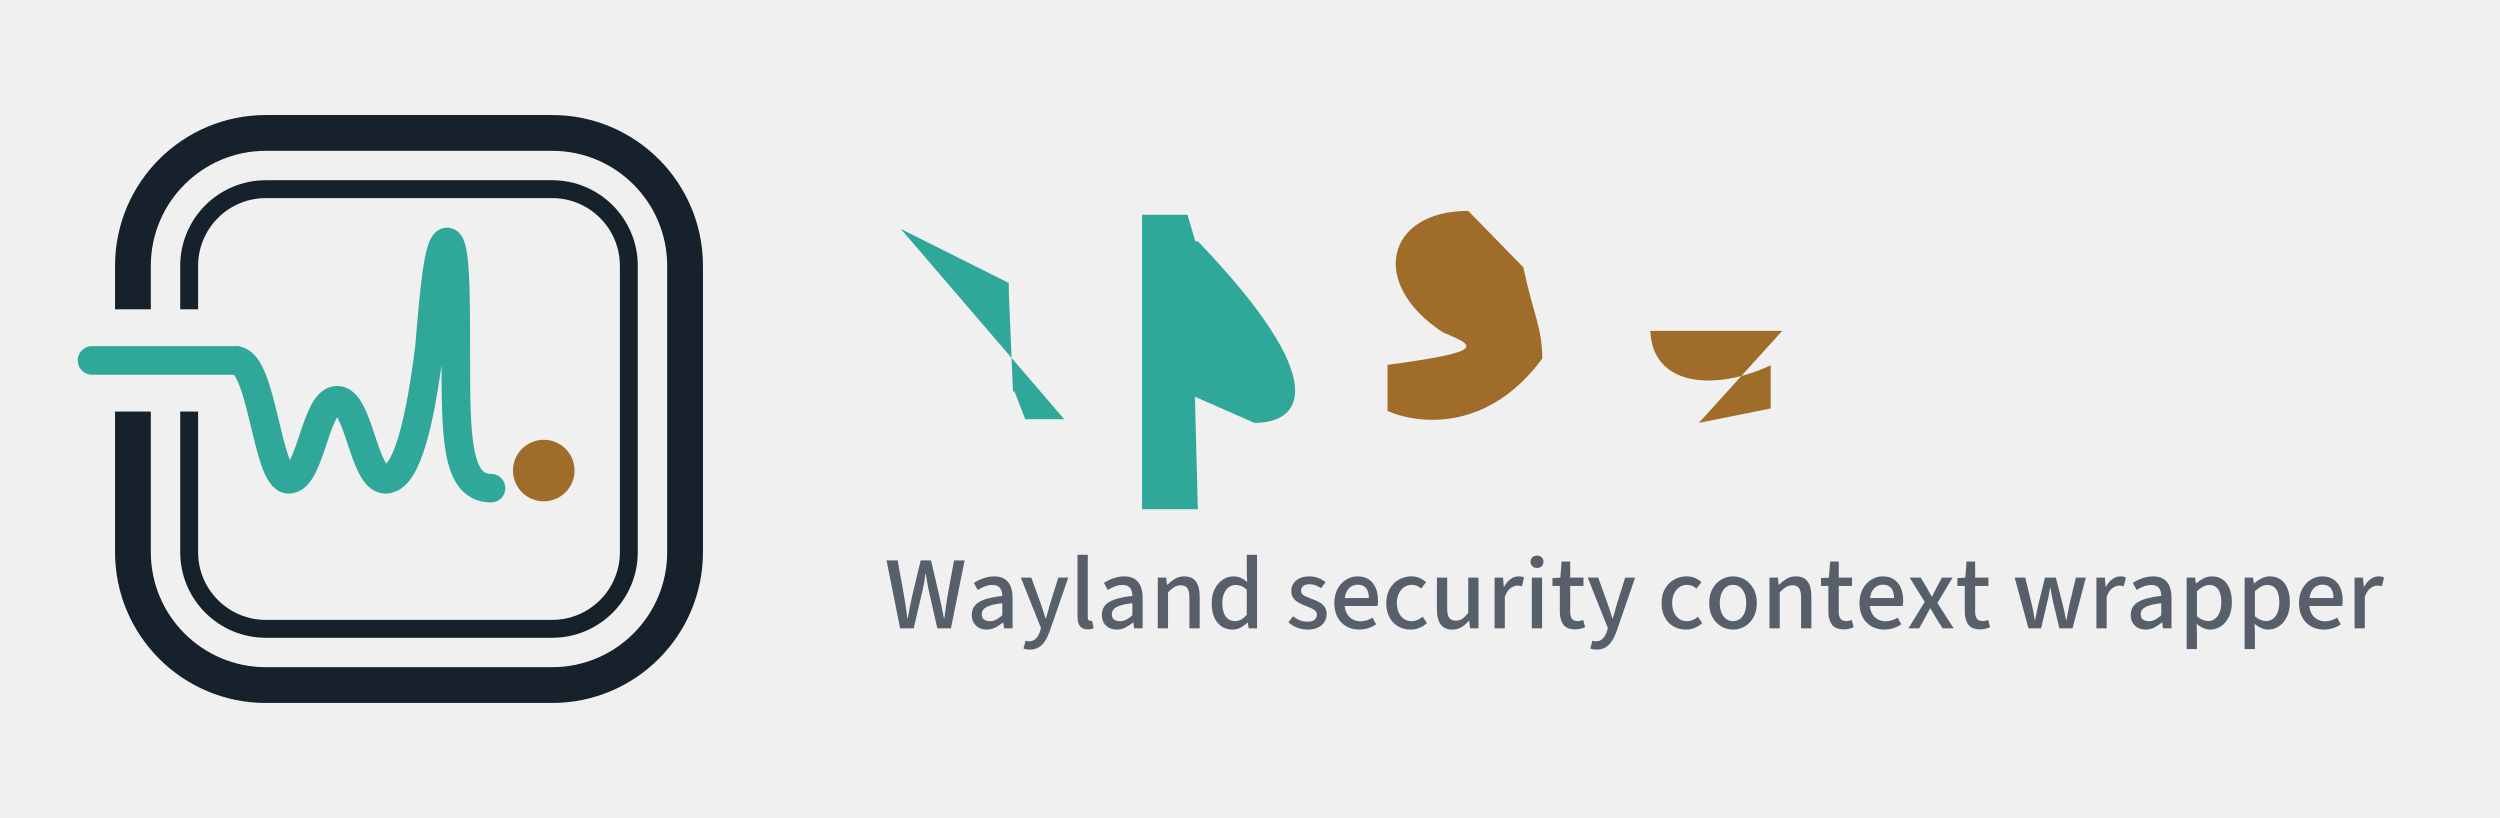
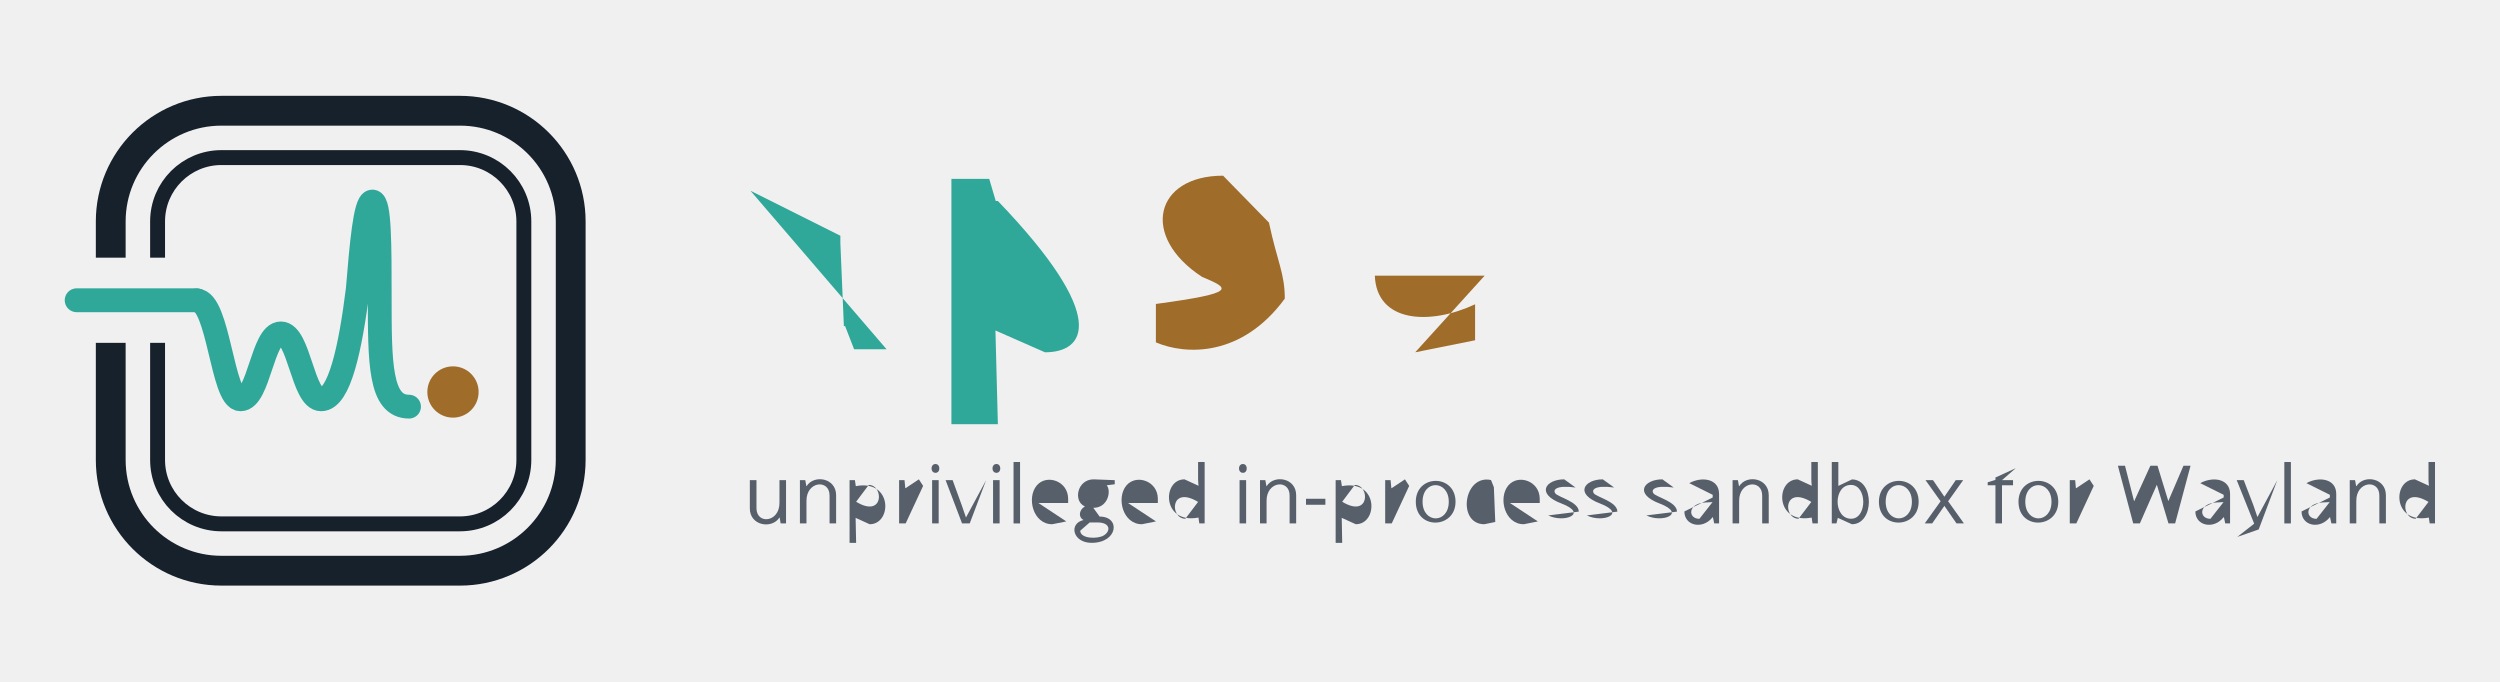
- <svg xmlns="http://www.w3.org/2000/svg" viewBox="0 0 489 160" width="489" height="160" role="img" aria-label="apse — Wayland security context wrapper">
+ <svg xmlns="http://www.w3.org/2000/svg" viewBox="0 0 587 160" width="587" height="160" role="img" aria-label="apse — unprivileged in-process sandbox for Wayland">
  <style>.ink{stroke:#17212B;fill:none}.inkf{fill:#17212B}.wave{stroke:#2FA89A;fill:none}.wavef{fill:#2FA89A}.tag{fill:#9f6c2a}@media (prefers-color-scheme:dark){.ink{stroke:#E6EDF3}.inkf{fill:#E6EDF3}}.sub{fill:#57606a}@media (prefers-color-scheme:dark){.sub{fill:#9198a1}}</style>
  <g transform="translate(16 16)">
    <mask id="hgap">
      <rect width="128" height="128" fill="#fff" />
      <rect x="0" y="44.5" width="26" height="20" fill="#000" />
    </mask>
    <g stroke-linecap="round" stroke-linejoin="round">
      <g mask="url(#hgap)">
        <rect class="ink" x="10" y="10" width="108" height="108" rx="26" stroke-width="7" />
        <rect class="ink" x="21" y="21" width="86" height="86" rx="15" stroke-width="3.5" />
      </g>
      <path class="wave" d="M2 54.5H30.2" stroke-width="5.6" />
      <g transform="translate(68 64) scale(.86) translate(-64 -64)">
        <path class="wave" d="M20 53C26 53 27 80 32 80C37 80 38 62 43 62C48 62 49 80 54 80C59 80 62 66 64 50C65 38 66 26 68 26C70 26 70 38 70 52C70 70 70 82 78 82" stroke-width="6.5" />
        <circle class="tag" cx="90" cy="78" r="7" />
      </g>
    </g>
  </g>
  <path class="wavef" d="M200.54 82.00 L198.43 76.56 L198.14 76.56 L197.32 57.10 L197.32 55.35 L176.21 44.79 L208.16 82.00 Z M197.32 63.47 L193.10 63.61 Z" />
  <path class="wavef" d="M245.36 82.72 L233.73 77.60 L234.30 99.60 L223.39 99.60 L223.39 42.00 L232.27 42.00 L233.80 47.19 L234.30 47.19 C260.74 74.74 254.73 82.72 245.36 82.72 Z M242.14 49.98 L234.30 61.86 Z" />
  <path class="tag" d="M301.67 70.12 C291.62 83.84 278.47 83.41 271.40 80.39 L271.40 71.37 C290.90 68.73 288.68 67.72 282.24 65.01 C267.63 55.47 271.16 41.25 287.18 41.25 L297.95 52.27 C299.91 61.46 301.67 64.18 301.67 70.12 Z" />
  <path class="tag" d="M330.75 49.01 L338.37 57.46 Z M332.29 82.72 L348.60 64.72 L322.81 64.72 C323.23 75.74 335.66 76.46 346.35 71.45 L346.35 79.89 Z" />
-   <path class="sub" d="M176.064 122.902 173.406 109.613H175.577L176.835 116.572Q177.017 117.647 177.18 118.713Q177.342 119.778 177.484 120.934H177.565Q177.748 119.778 177.971 118.713Q178.194 117.647 178.417 116.572L180.081 109.613H182.11L183.733 116.572Q183.956 117.627 184.189 118.702Q184.423 119.778 184.626 120.934H184.707Q184.849 119.778 185.011 118.713Q185.173 117.647 185.336 116.572L186.614 109.613H188.683L186.005 122.902H183.347L181.643 115.416Q181.501 114.685 181.359 113.914Q181.217 113.143 181.095 112.251H181.014Q180.913 113.143 180.771 113.914Q180.629 114.685 180.466 115.416L178.722 122.902Z" />
-   <path class="sub" d="M193.005 123.146Q192.153 123.146 191.494 122.801Q190.834 122.456 190.459 121.807Q190.083 121.157 190.083 120.285Q190.083 118.601 191.514 117.749Q192.944 116.897 196.048 116.552Q196.048 116.004 195.876 115.507Q195.704 115.01 195.277 114.716Q194.851 114.421 194.121 114.421Q193.33 114.421 192.609 114.706Q191.889 114.99 191.24 115.395L190.489 114.016Q190.996 113.691 191.625 113.397Q192.254 113.103 192.975 112.92Q193.695 112.737 194.486 112.737Q195.704 112.737 196.495 113.245Q197.286 113.752 197.672 114.685Q198.057 115.619 198.057 116.937V122.902H196.393L196.251 121.766H196.17Q195.48 122.334 194.699 122.74Q193.918 123.146 193.005 123.146ZM193.614 121.502Q194.263 121.502 194.841 121.208Q195.419 120.914 196.048 120.346V117.972Q194.547 118.155 193.664 118.449Q192.782 118.743 192.407 119.159Q192.031 119.575 192.031 120.143Q192.031 120.873 192.488 121.188Q192.944 121.502 193.614 121.502Z" />
-   <path class="sub" d="M201.425 127.062Q201.06 127.062 200.755 127.001Q200.451 126.94 200.187 126.859L200.593 125.317Q200.796 125.378 200.969 125.408Q201.141 125.438 201.303 125.438Q202.115 125.438 202.632 124.891Q203.15 124.343 203.413 123.531L203.616 122.841L199.68 112.981H201.729L203.596 118.155Q203.819 118.804 204.052 119.524Q204.286 120.244 204.509 120.955H204.59Q204.793 120.265 204.996 119.544Q205.199 118.824 205.381 118.155L207.005 112.981H208.952L205.3 123.531Q204.915 124.586 204.408 125.378Q203.9 126.169 203.18 126.615Q202.46 127.062 201.425 127.062Z" />
-   <path class="sub" d="M212.787 123.105Q212.057 123.105 211.61 122.801Q211.164 122.497 210.961 121.939Q210.758 121.381 210.758 120.589V108.517H212.767V120.711Q212.767 121.137 212.919 121.289Q213.071 121.442 213.274 121.442Q213.355 121.442 213.426 121.431Q213.497 121.421 213.619 121.401L213.903 122.902Q213.7 122.983 213.426 123.044Q213.152 123.105 212.787 123.105Z" />
-   <path class="sub" d="M218.448 123.146Q217.595 123.146 216.936 122.801Q216.277 122.456 215.901 121.807Q215.526 121.157 215.526 120.285Q215.526 118.601 216.956 117.749Q218.387 116.897 221.491 116.552Q221.491 116.004 221.319 115.507Q221.146 115.01 220.72 114.716Q220.294 114.421 219.563 114.421Q218.772 114.421 218.052 114.706Q217.332 114.99 216.682 115.395L215.932 114.016Q216.439 113.691 217.068 113.397Q217.697 113.103 218.417 112.92Q219.137 112.737 219.929 112.737Q221.146 112.737 221.937 113.245Q222.729 113.752 223.114 114.685Q223.5 115.619 223.5 116.937V122.902H221.836L221.694 121.766H221.613Q220.923 122.334 220.142 122.74Q219.361 123.146 218.448 123.146ZM219.056 121.502Q219.706 121.502 220.284 121.208Q220.862 120.914 221.491 120.346V117.972Q219.99 118.155 219.107 118.449Q218.224 118.743 217.849 119.159Q217.474 119.575 217.474 120.143Q217.474 120.873 217.93 121.188Q218.387 121.502 219.056 121.502Z" />
-   <path class="sub" d="M226.462 122.902V112.981H228.105L228.268 114.381H228.328Q229.018 113.691 229.809 113.214Q230.601 112.737 231.615 112.737Q233.198 112.737 233.928 113.752Q234.659 114.766 234.659 116.653V122.902H232.65V116.917Q232.65 115.598 232.244 115.04Q231.838 114.482 230.946 114.482Q230.236 114.482 229.688 114.827Q229.14 115.172 228.47 115.842V122.902Z" />
-   <path class="sub" d="M241.09 123.146Q239.244 123.146 238.128 121.776Q237.012 120.407 237.012 117.952Q237.012 116.349 237.611 115.182Q238.209 114.016 239.183 113.377Q240.157 112.737 241.253 112.737Q242.125 112.737 242.734 113.032Q243.342 113.326 243.951 113.853L243.87 112.21V108.517H245.878V122.902H244.235L244.073 121.786H244.012Q243.444 122.334 242.693 122.74Q241.942 123.146 241.09 123.146ZM241.577 121.482Q242.206 121.482 242.764 121.178Q243.322 120.873 243.87 120.244V115.334Q243.302 114.827 242.764 114.624Q242.226 114.421 241.658 114.421Q240.948 114.421 240.37 114.848Q239.792 115.274 239.437 116.065Q239.082 116.856 239.082 117.931Q239.082 119.636 239.731 120.559Q240.38 121.482 241.577 121.482Z" />
-   <path class="sub" d="M255.759 123.146Q254.684 123.146 253.71 122.77Q252.736 122.395 252.026 121.705L252.919 120.549Q253.588 121.076 254.278 121.34Q254.968 121.604 255.82 121.604Q256.713 121.604 257.149 121.208Q257.585 120.813 257.585 120.244Q257.585 119.798 257.271 119.484Q256.956 119.169 256.469 118.956Q255.982 118.743 255.435 118.54Q254.704 118.276 254.045 117.901Q253.385 117.526 252.98 116.978Q252.574 116.43 252.574 115.639Q252.574 114.381 253.517 113.559Q254.461 112.737 256.104 112.737Q257.058 112.737 257.879 113.062Q258.701 113.387 259.29 113.894L258.397 115.05Q257.869 114.685 257.322 114.482Q256.774 114.279 256.124 114.279Q255.293 114.279 254.887 114.655Q254.481 115.03 254.481 115.537Q254.481 115.943 254.735 116.217Q254.988 116.491 255.445 116.694Q255.901 116.897 256.53 117.12Q257.301 117.384 257.981 117.749Q258.661 118.114 259.077 118.682Q259.492 119.25 259.492 120.123Q259.492 120.955 259.066 121.644Q258.64 122.334 257.808 122.74Q256.977 123.146 255.759 123.146Z" />
-   <path class="sub" d="M265.843 123.146Q264.463 123.146 263.368 122.527Q262.272 121.908 261.633 120.752Q260.994 119.595 260.994 117.952Q260.994 116.329 261.643 115.162Q262.292 113.995 263.327 113.366Q264.362 112.737 265.518 112.737Q266.837 112.737 267.73 113.336Q268.623 113.935 269.079 114.979Q269.536 116.024 269.536 117.424Q269.536 117.708 269.515 117.992Q269.495 118.276 269.434 118.54H262.455V116.978H267.75Q267.75 115.72 267.202 115.04Q266.655 114.361 265.559 114.361Q264.93 114.361 264.342 114.695Q263.753 115.03 263.368 115.811Q262.982 116.592 262.982 117.931Q262.982 119.149 263.408 119.94Q263.834 120.731 264.544 121.127Q265.255 121.523 266.066 121.523Q266.756 121.523 267.354 121.33Q267.953 121.137 268.46 120.813L269.17 122.111Q268.501 122.578 267.659 122.862Q266.817 123.146 265.843 123.146Z" />
-   <path class="sub" d="M275.927 123.146Q274.567 123.146 273.492 122.527Q272.417 121.908 271.788 120.752Q271.159 119.595 271.159 117.952Q271.159 116.308 271.838 115.142Q272.518 113.975 273.634 113.356Q274.75 112.737 276.028 112.737Q277.002 112.737 277.712 113.062Q278.422 113.387 278.95 113.874L277.976 115.132Q277.631 114.807 277.174 114.604Q276.718 114.401 276.13 114.401Q275.298 114.401 274.648 114.848Q273.999 115.294 273.614 116.085Q273.228 116.876 273.228 117.952Q273.228 119.027 273.593 119.818Q273.959 120.61 274.608 121.056Q275.257 121.502 276.109 121.502Q276.738 121.502 277.286 121.259Q277.834 121.015 278.26 120.63L279.112 121.868Q278.483 122.456 277.671 122.801Q276.86 123.146 275.927 123.146Z" />
-   <path class="sub" d="M284.083 123.146Q282.521 123.146 281.79 122.131Q281.06 121.117 281.06 119.23V112.981H283.068V118.987Q283.068 120.285 283.464 120.843Q283.86 121.401 284.752 121.401Q285.463 121.401 286 121.046Q286.538 120.691 287.187 119.9V112.981H289.196V122.902H287.532L287.37 121.401H287.329Q286.66 122.192 285.878 122.669Q285.097 123.146 284.083 123.146Z" />
-   <path class="sub" d="M292.341 122.902V112.981H293.984L294.146 114.766H294.207Q294.714 113.813 295.455 113.275Q296.195 112.737 297.027 112.737Q297.372 112.737 297.626 112.788Q297.879 112.839 298.103 112.94L297.697 114.665Q297.474 114.604 297.271 114.574Q297.068 114.543 296.764 114.543Q296.155 114.543 295.485 115.02Q294.816 115.497 294.349 116.694V122.902Z" />
-   <path class="sub" d="M299.624 122.902V112.981H301.633V122.902ZM300.639 111.094Q300.091 111.094 299.736 110.759Q299.381 110.425 299.381 109.877Q299.381 109.349 299.736 109.014Q300.091 108.68 300.639 108.68Q301.207 108.68 301.552 109.014Q301.897 109.349 301.897 109.877Q301.897 110.425 301.552 110.759Q301.207 111.094 300.639 111.094Z" />
-   <path class="sub" d="M308.105 123.105Q306.441 123.105 305.772 122.141Q305.102 121.178 305.102 119.636V114.604H303.662V113.082L305.204 112.981L305.447 109.836H307.131V112.981H309.728V114.604H307.131V119.656Q307.131 120.549 307.466 121.015Q307.801 121.482 308.592 121.482Q308.856 121.482 309.13 121.431Q309.404 121.381 309.667 121.259L310.053 122.659Q309.667 122.862 309.16 122.983Q308.653 123.105 308.105 123.105Z" />
-   <path class="sub" d="M312.305 127.062Q311.94 127.062 311.635 127.001Q311.331 126.94 311.067 126.859L311.473 125.317Q311.676 125.378 311.848 125.408Q312.021 125.438 312.183 125.438Q312.995 125.438 313.512 124.891Q314.03 124.343 314.293 123.531L314.496 122.841L310.56 112.981H312.609L314.476 118.155Q314.699 118.804 314.932 119.524Q315.166 120.244 315.389 120.955H315.47Q315.673 120.265 315.876 119.544Q316.079 118.824 316.261 118.155L317.885 112.981H319.832L316.18 123.531Q315.795 124.586 315.287 125.378Q314.78 126.169 314.06 126.615Q313.34 127.062 312.305 127.062Z" />
-   <path class="sub" d="M329.774 123.146Q328.415 123.146 327.339 122.527Q326.264 121.908 325.635 120.752Q325.006 119.595 325.006 117.952Q325.006 116.308 325.686 115.142Q326.365 113.975 327.481 113.356Q328.597 112.737 329.875 112.737Q330.849 112.737 331.559 113.062Q332.269 113.387 332.797 113.874L331.823 115.132Q331.478 114.807 331.022 114.604Q330.565 114.401 329.977 114.401Q329.145 114.401 328.496 114.848Q327.846 115.294 327.461 116.085Q327.075 116.876 327.075 117.952Q327.075 119.027 327.441 119.818Q327.806 120.61 328.455 121.056Q329.104 121.502 329.957 121.502Q330.585 121.502 331.133 121.259Q331.681 121.015 332.107 120.63L332.959 121.868Q332.33 122.456 331.519 122.801Q330.707 123.146 329.774 123.146Z" />
-   <path class="sub" d="M338.985 123.146Q337.748 123.146 336.693 122.537Q335.637 121.928 334.978 120.762Q334.319 119.595 334.319 117.952Q334.319 116.308 334.978 115.142Q335.637 113.975 336.693 113.356Q337.748 112.737 338.985 112.737Q340.203 112.737 341.258 113.356Q342.313 113.975 342.972 115.142Q343.631 116.308 343.631 117.952Q343.631 119.595 342.972 120.762Q342.313 121.928 341.258 122.537Q340.203 123.146 338.985 123.146ZM338.985 121.502Q339.776 121.502 340.355 121.056Q340.933 120.61 341.247 119.818Q341.562 119.027 341.562 117.952Q341.562 116.897 341.247 116.095Q340.933 115.294 340.355 114.848Q339.776 114.401 338.985 114.401Q338.194 114.401 337.616 114.848Q337.037 115.294 336.713 116.095Q336.388 116.897 336.388 117.952Q336.388 119.027 336.713 119.818Q337.037 120.61 337.616 121.056Q338.194 121.502 338.985 121.502Z" />
-   <path class="sub" d="M346.107 122.902V112.981H347.75L347.912 114.381H347.973Q348.663 113.691 349.454 113.214Q350.246 112.737 351.26 112.737Q352.843 112.737 353.573 113.752Q354.303 114.766 354.303 116.653V122.902H352.295V116.917Q352.295 115.598 351.889 115.04Q351.483 114.482 350.591 114.482Q349.88 114.482 349.333 114.827Q348.785 115.172 348.115 115.842V122.902Z" />
-   <path class="sub" d="M360.634 123.105Q358.97 123.105 358.3 122.141Q357.631 121.178 357.631 119.636V114.604H356.19V113.082L357.732 112.981L357.976 109.836H359.66V112.981H362.257V114.604H359.66V119.656Q359.66 120.549 359.995 121.015Q360.329 121.482 361.121 121.482Q361.384 121.482 361.658 121.431Q361.932 121.381 362.196 121.259L362.581 122.659Q362.196 122.862 361.689 122.983Q361.181 123.105 360.634 123.105Z" />
-   <path class="sub" d="M368.567 123.146Q367.187 123.146 366.091 122.527Q364.996 121.908 364.357 120.752Q363.718 119.595 363.718 117.952Q363.718 116.329 364.367 115.162Q365.016 113.995 366.051 113.366Q367.086 112.737 368.242 112.737Q369.561 112.737 370.454 113.336Q371.346 113.935 371.803 114.979Q372.259 116.024 372.259 117.424Q372.259 117.708 372.239 117.992Q372.219 118.276 372.158 118.54H365.178V116.978H370.474Q370.474 115.72 369.926 115.04Q369.378 114.361 368.283 114.361Q367.654 114.361 367.065 114.695Q366.477 115.03 366.091 115.811Q365.706 116.592 365.706 117.931Q365.706 119.149 366.132 119.94Q366.558 120.731 367.268 121.127Q367.978 121.523 368.79 121.523Q369.48 121.523 370.078 121.33Q370.677 121.137 371.184 120.813L371.894 122.111Q371.225 122.578 370.383 122.862Q369.541 123.146 368.567 123.146Z" />
-   <path class="sub" d="M373.294 122.902 376.479 117.729 373.517 112.981H375.688L376.906 115.01Q377.129 115.416 377.362 115.842Q377.595 116.268 377.839 116.674H377.92Q378.123 116.268 378.336 115.842Q378.549 115.416 378.752 115.01L379.827 112.981H381.917L378.955 117.952L382.14 122.902H379.969L378.63 120.772Q378.387 120.326 378.123 119.879Q377.859 119.433 377.595 119.007H377.514Q377.291 119.433 377.048 119.879Q376.804 120.326 376.581 120.772L375.384 122.902Z" />
-   <path class="sub" d="M387.314 123.105Q385.65 123.105 384.981 122.141Q384.311 121.178 384.311 119.636V114.604H382.871V113.082L384.412 112.981L384.656 109.836H386.34V112.981H388.937V114.604H386.34V119.656Q386.34 120.549 386.675 121.015Q387.009 121.482 387.801 121.482Q388.065 121.482 388.338 121.431Q388.612 121.381 388.876 121.259L389.262 122.659Q388.876 122.862 388.369 122.983Q387.862 123.105 387.314 123.105Z" />
-   <path class="sub" d="M396.769 122.902 394.07 112.981H396.14L397.458 118.418Q397.621 119.088 397.753 119.778Q397.884 120.468 397.986 121.299H398.067Q398.229 120.468 398.371 119.778Q398.513 119.088 398.655 118.418L399.995 112.981H402.125L403.505 118.418Q403.667 119.088 403.819 119.778Q403.971 120.468 404.113 121.299H404.194Q404.357 120.468 404.478 119.778Q404.6 119.088 404.742 118.418L406.041 112.981H407.988L405.391 122.902H402.815L401.638 117.952Q401.476 117.282 401.344 116.603Q401.212 115.923 401.07 114.99H400.989Q400.847 115.923 400.715 116.603Q400.583 117.282 400.4 117.952L399.244 122.902Z" />
-   <path class="sub" d="M410.058 122.902V112.981H411.701L411.864 114.766H411.925Q412.432 113.813 413.172 113.275Q413.913 112.737 414.745 112.737Q415.09 112.737 415.343 112.788Q415.597 112.839 415.82 112.94L415.414 114.665Q415.191 114.604 414.988 114.574Q414.785 114.543 414.481 114.543Q413.872 114.543 413.203 115.02Q412.533 115.497 412.067 116.694V122.902Z" />
-   <path class="sub" d="M419.695 123.146Q418.843 123.146 418.184 122.801Q417.524 122.456 417.149 121.807Q416.774 121.157 416.774 120.285Q416.774 118.601 418.204 117.749Q419.634 116.897 422.739 116.552Q422.739 116.004 422.566 115.507Q422.394 115.01 421.968 114.716Q421.542 114.421 420.811 114.421Q420.02 114.421 419.3 114.706Q418.579 114.99 417.93 115.395L417.179 114.016Q417.687 113.691 418.316 113.397Q418.945 113.103 419.665 112.92Q420.385 112.737 421.176 112.737Q422.394 112.737 423.185 113.245Q423.976 113.752 424.362 114.685Q424.747 115.619 424.747 116.937V122.902H423.084L422.941 121.766H422.86Q422.171 122.334 421.389 122.74Q420.608 123.146 419.695 123.146ZM420.304 121.502Q420.953 121.502 421.531 121.208Q422.11 120.914 422.739 120.346V117.972Q421.237 118.155 420.355 118.449Q419.472 118.743 419.097 119.159Q418.721 119.575 418.721 120.143Q418.721 120.873 419.178 121.188Q419.634 121.502 420.304 121.502Z" />
-   <path class="sub" d="M427.709 126.96V112.981H429.353L429.515 114.097H429.576Q430.225 113.529 431.017 113.133Q431.808 112.737 432.64 112.737Q433.898 112.737 434.77 113.366Q435.642 113.995 436.099 115.132Q436.555 116.268 436.555 117.789Q436.555 119.494 435.957 120.691Q435.358 121.888 434.385 122.517Q433.411 123.146 432.295 123.146Q431.646 123.146 430.966 122.852Q430.286 122.557 429.657 122.03L429.718 123.714V126.96ZM431.909 121.482Q432.64 121.482 433.228 121.056Q433.816 120.63 434.151 119.808Q434.486 118.987 434.486 117.81Q434.486 116.775 434.243 116.014Q433.999 115.253 433.472 114.837Q432.944 114.421 432.112 114.421Q431.544 114.421 430.956 114.726Q430.367 115.03 429.718 115.639V120.549Q430.306 121.056 430.885 121.269Q431.463 121.482 431.909 121.482Z" />
-   <path class="sub" d="M439.051 126.96V112.981H440.694L440.857 114.097H440.918Q441.567 113.529 442.358 113.133Q443.149 112.737 443.981 112.737Q445.239 112.737 446.112 113.366Q446.984 113.995 447.441 115.132Q447.897 116.268 447.897 117.789Q447.897 119.494 447.299 120.691Q446.7 121.888 445.726 122.517Q444.752 123.146 443.636 123.146Q442.987 123.146 442.307 122.852Q441.628 122.557 440.999 122.03L441.06 123.714V126.96ZM443.251 121.482Q443.981 121.482 444.57 121.056Q445.158 120.63 445.493 119.808Q445.828 118.987 445.828 117.81Q445.828 116.775 445.584 116.014Q445.341 115.253 444.813 114.837Q444.286 114.421 443.454 114.421Q442.886 114.421 442.297 114.726Q441.709 115.03 441.06 115.639V120.549Q441.648 121.056 442.226 121.269Q442.805 121.482 443.251 121.482Z" />
-   <path class="sub" d="M454.532 123.146Q453.152 123.146 452.056 122.527Q450.961 121.908 450.322 120.752Q449.683 119.595 449.683 117.952Q449.683 116.329 450.332 115.162Q450.981 113.995 452.016 113.366Q453.051 112.737 454.207 112.737Q455.526 112.737 456.419 113.336Q457.311 113.935 457.768 114.979Q458.224 116.024 458.224 117.424Q458.224 117.708 458.204 117.992Q458.184 118.276 458.123 118.54H451.143V116.978H456.439Q456.439 115.72 455.891 115.04Q455.343 114.361 454.248 114.361Q453.619 114.361 453.03 114.695Q452.442 115.03 452.056 115.811Q451.671 116.592 451.671 117.931Q451.671 119.149 452.097 119.94Q452.523 120.731 453.233 121.127Q453.943 121.523 454.755 121.523Q455.445 121.523 456.043 121.33Q456.642 121.137 457.149 120.813L457.859 122.111Q457.19 122.578 456.348 122.862Q455.506 123.146 454.532 123.146Z" />
-   <path class="sub" d="M460.557 122.902V112.981H462.201L462.363 114.766H462.424Q462.931 113.813 463.672 113.275Q464.412 112.737 465.244 112.737Q465.589 112.737 465.843 112.788Q466.096 112.839 466.32 112.94L465.914 114.665Q465.691 114.604 465.488 114.574Q465.285 114.543 464.981 114.543Q464.372 114.543 463.702 115.02Q463.033 115.497 462.566 116.694V122.902Z" />
+   <path class="sub" d="M177.62 112.74 L177.62 119.33 C177.62 123.18 183.02 122.70 183.02 118.08 L183.02 112.74 L184.56 112.74 L184.56 122.90 L183.29 122.90 L183.07 121.54 L182.99 121.54 C181.27 124.26 176.06 123.47 176.06 119.39 L176.06 112.74 Z" />
+   <path class="sub" d="M194.78 122.90 L194.78 116.33 C194.78 112.48 189.36 112.93 189.36 117.57 L189.36 122.90 L187.82 122.90 L187.82 112.74 L189.08 112.74 L189.33 114.13 L189.40 114.13 C191.13 111.38 196.32 112.19 196.32 116.27 L196.32 122.90 Z" />
+   <path class="sub" d="M204.20 123.09 L200.90 121.59 L201.02 127.46 L199.48 127.46 L199.48 112.74 L200.73 112.74 L200.94 114.13 L201.02 114.13 C209.60 112.55 209.48 123.09 204.20 123.09 Z M203.98 113.86 L201.02 117.81 C207.56 121.80 207.56 113.86 203.98 113.86 Z" />
+   <path class="sub" d="M215.75 112.55 L216.75 114.09 L212.65 122.90 L211.11 122.90 L211.11 112.74 L212.38 112.74 L212.56 114.62 L212.63 114.62 Z" />
+   <path class="sub" d="M220.40 122.90 L218.86 122.90 L218.86 112.74 L220.40 112.74 Z M218.73 109.99 C218.73 108.61 220.55 108.57 220.55 109.99 C220.55 111.41 218.73 111.34 218.73 109.99 Z" />
+   <path class="sub" d="M225.89 122.90 L222.03 112.74 L223.68 112.74 L225.87 118.77 L226.81 121.51 L231.54 112.74 L227.69 122.90 Z" />
+   <path class="sub" d="M234.71 122.90 L233.17 122.90 L233.17 112.74 L234.71 112.74 Z M233.04 109.99 C233.04 108.61 234.86 108.57 234.86 109.99 C234.86 111.41 233.04 111.34 233.04 109.99 Z" />
+   <path class="sub" d="M239.51 122.90 L237.98 122.90 L237.98 108.48 L239.51 108.48 Z" />
+   <path class="sub" d="M247.07 123.09 C242.55 123.09 241.01 116.88 243.42 114.00 C245.74 111.23 250.80 112.92 250.80 117.12 L250.80 118.10 L243.81 118.10 L250.37 122.43 Z M246.65 113.84 L249.15 116.85 Z" />
+   <path class="sub" d="M261.74 112.74 L261.74 113.71 L259.86 113.94 C260.99 115.35 260.13 119.24 256.71 119.24 L258.19 121.29 C263.19 121.29 262.49 127.46 256.31 127.46 C251.83 127.46 250.89 122.89 254.42 122.10 C253.31 121.60 253.13 119.89 254.74 118.91 C251.93 117.76 252.88 112.55 256.79 112.55 Z M253.64 124.61 C253.64 126.53 257.75 126.61 259.20 125.70 C260.85 124.68 260.71 122.67 257.70 122.67 L255.86 122.67 Z M254.48 115.99 Z" />
+   <path class="sub" d="M268.12 123.09 C263.60 123.09 262.07 116.88 264.47 114.00 C266.79 111.23 271.86 112.92 271.86 117.12 L271.86 118.10 L264.86 118.10 L271.42 122.43 Z M267.70 113.84 L270.21 116.85 Z" />
+   <path class="sub" d="M281.40 121.54 L281.31 121.54 C272.81 123.09 272.83 112.55 278.12 112.55 L281.41 114.06 L281.35 113.32 L281.31 112.61 L281.31 108.48 L282.85 108.48 L282.85 122.90 L281.60 122.90 Z M278.32 121.80 L281.31 117.85 C274.66 113.84 274.66 121.80 278.32 121.80 Z" />
+   <path class="sub" d="M292.59 122.90 L291.05 122.90 L291.05 112.74 L292.59 112.74 Z M290.92 109.99 C290.92 108.61 292.73 108.57 292.73 109.99 C292.73 111.41 290.92 111.34 290.92 109.99 Z" />
+   <path class="sub" d="M302.80 122.90 L302.80 116.33 C302.80 112.48 297.39 112.93 297.39 117.57 L297.39 122.90 L295.85 122.90 L295.85 112.74 L297.10 112.74 L297.35 114.13 L297.42 114.13 C299.16 111.38 304.34 112.19 304.34 116.27 L304.34 122.90 Z" />
+   <path class="sub" d="M306.65 118.52 L306.65 117.11 L311.20 117.11 L311.20 118.52 Z" />
+   <path class="sub" d="M318.34 123.09 L315.04 121.59 L315.15 127.46 L313.61 127.46 L313.61 112.74 L314.86 112.74 L315.07 114.13 L315.15 114.13 C323.74 112.55 323.62 123.09 318.34 123.09 Z M318.11 113.86 L315.15 117.81 C321.69 121.80 321.70 113.86 318.11 113.86 Z" />
+   <path class="sub" d="M329.88 112.55 L330.88 114.09 L326.78 122.90 L325.24 122.90 L325.24 112.74 L326.51 112.74 L326.69 114.62 L326.76 114.62 Z" />
+   <path class="sub" d="M341.76 117.81 C341.76 124.19 332.43 124.48 332.43 117.81 C332.43 111.30 341.76 111.25 341.76 117.81 Z M334.02 117.81 C334.02 123.00 340.17 123.03 340.17 117.81 C340.17 112.68 334.02 112.54 334.02 117.81 Z" />
+   <path class="sub" d="M348.52 123.09 C342.07 123.09 343.62 111.32 350.09 112.71 L350.76 114.39 L351.09 122.56 Z" />
+   <path class="sub" d="M357.79 123.09 C353.27 123.09 351.74 116.88 354.14 114.00 C356.46 111.23 361.53 112.92 361.53 117.12 L361.53 118.10 L354.53 118.10 L361.09 122.43 Z M357.37 113.84 L359.88 116.85 Z" />
+   <path class="sub" d="M370.70 120.13 L363.53 121.02 C367.15 122.85 373.04 120.69 366.70 118.25 C360.48 115.93 362.96 112.55 367.28 112.55 L369.94 114.47 C365.22 113.84 364.62 115.07 365.17 115.83 C365.83 116.73 370.70 117.80 370.70 120.13 Z" />
+   <path class="sub" d="M379.76 120.13 L372.59 121.02 C376.21 122.85 382.10 120.69 375.76 118.25 C369.54 115.93 372.02 112.55 376.34 112.55 L379.00 114.47 C374.28 113.84 373.68 115.07 374.23 115.83 C374.89 116.73 379.76 117.80 379.76 120.13 Z" />
+   <path class="sub" d="M393.75 120.13 L386.57 121.02 C390.20 122.85 396.09 120.69 389.74 118.25 C383.53 115.93 386.01 112.55 390.33 112.55 L392.99 114.47 C388.27 113.84 387.67 115.07 388.22 115.83 C388.88 116.73 393.75 117.80 393.75 120.13 Z" />
+   <path class="sub" d="M402.50 122.90 L402.19 121.45 L402.12 121.45 C399.75 124.43 395.49 123.44 395.49 120.09 L402.14 116.81 L402.14 116.18 L396.63 113.44 C399.66 111.80 403.64 112.42 403.64 115.97 L403.64 122.90 Z M399.02 121.82 L402.10 117.90 L400.56 117.97 C396.20 118.12 396.27 121.82 399.02 121.82 Z" />
+   <path class="sub" d="M413.76 122.90 L413.76 116.33 C413.76 112.48 408.35 112.93 408.35 117.57 L408.35 122.90 L406.81 122.90 L406.81 112.74 L408.06 112.74 L408.31 114.13 L408.39 114.13 C410.12 111.38 415.30 112.19 415.30 116.27 L415.30 122.90 Z" />
+   <path class="sub" d="M425.38 121.54 L425.30 121.54 C416.79 123.09 416.82 112.55 422.11 112.55 L425.40 114.06 L425.33 113.32 L425.30 112.61 L425.30 108.48 L426.83 108.48 L426.83 122.90 L425.58 122.90 Z M422.30 121.80 L425.30 117.85 C418.65 113.84 418.64 121.80 422.30 121.80 Z" />
+   <path class="sub" d="M434.83 112.57 C440.16 112.57 440.12 123.09 434.83 123.09 L431.52 121.59 L431.20 122.90 L430.10 122.90 L430.10 108.48 L431.64 108.48 L431.64 111.98 L431.64 114.09 Z M434.60 113.86 C430.40 113.86 430.44 121.80 434.64 121.80 C438.47 121.80 438.44 113.86 434.60 113.86 Z" />
+   <path class="sub" d="M450.50 117.81 C450.50 124.19 441.17 124.48 441.17 117.81 C441.17 111.30 450.50 111.25 450.50 117.81 Z M442.76 117.81 C442.76 123.00 448.91 123.03 448.91 117.81 C448.91 112.68 442.76 112.54 442.76 117.81 Z" />
+   <path class="sub" d="M455.65 117.70 L452.11 112.74 L453.87 112.74 L456.54 116.63 L459.21 112.74 L460.95 112.74 L457.42 117.70 L461.13 122.90 L459.39 122.90 L456.54 118.78 L453.67 122.90 L451.93 122.90 Z" />
+   <path class="sub" d="M472.66 113.94 L470.07 113.94 L470.07 122.90 L468.53 122.90 L468.53 113.94 L466.71 113.94 L466.71 113.24 L468.53 112.68 L468.53 112.12 L473.30 109.93 L470.07 112.74 L472.66 112.74 Z" />
+   <path class="sub" d="M483.28 117.81 C483.28 124.19 473.94 124.48 473.94 117.81 C473.94 111.30 483.28 111.25 483.28 117.81 Z M475.54 117.81 C475.54 123.00 481.69 123.03 481.69 117.81 C481.69 112.68 475.54 112.54 475.54 117.81 Z" />
+   <path class="sub" d="M490.61 112.55 L491.61 114.09 L487.52 122.90 L485.98 122.90 L485.98 112.74 L487.25 112.74 L487.42 114.62 L487.50 114.62 Z" />
+   <path class="sub" d="M510.72 122.90 L509.16 122.90 L506.43 113.82 L502.44 122.90 L500.88 122.90 L497.28 109.35 L498.95 109.35 L501.09 117.72 L504.91 109.35 L506.58 109.35 L509.12 117.66 L512.68 109.35 L514.34 109.35 Z" />
+   <path class="sub" d="M522.48 122.90 L522.18 121.45 L522.10 121.45 C519.74 124.43 515.47 123.44 515.47 120.09 L522.12 116.81 L522.12 116.18 L516.61 113.44 C519.64 111.80 523.62 112.42 523.62 115.97 L523.62 122.90 Z M519.01 121.82 L522.08 117.90 L520.55 117.97 C516.18 118.12 516.25 121.82 519.01 121.82 Z" />
+   <path class="sub" d="M525.18 112.74 L526.83 112.74 L529.06 118.53 L530.04 121.40 L534.71 112.74 L530.34 124.31 L525.31 126.07 L529.28 122.96 Z" />
+   <path class="sub" d="M537.90 122.90 L536.36 122.90 L536.36 108.48 L537.90 108.48 Z" />
+   <path class="sub" d="M547.41 122.90 L547.10 121.45 L547.03 121.45 C544.66 124.43 540.40 123.44 540.40 120.09 L547.05 116.81 L547.05 116.18 L541.54 113.44 C544.57 111.80 548.55 112.42 548.55 115.97 L548.55 122.90 Z M543.93 121.82 L547.01 117.90 L545.47 117.97 C541.11 118.12 541.17 121.82 543.93 121.82 Z" />
+   <path class="sub" d="M558.67 122.90 L558.67 116.33 C558.67 112.48 553.26 112.93 553.26 117.57 L553.26 122.90 L551.72 122.90 L551.72 112.74 L552.97 112.74 L553.22 114.13 L553.30 114.13 C555.03 111.38 560.21 112.19 560.21 116.27 L560.21 122.90 Z" />
+   <path class="sub" d="M570.29 121.54 L570.21 121.54 C561.70 123.09 561.73 112.55 567.02 112.55 L570.31 114.06 L570.24 113.32 L570.21 112.61 L570.21 108.48 L571.74 108.48 L571.74 122.90 L570.49 122.90 Z M567.21 121.80 L570.21 117.85 C563.56 113.84 563.55 121.80 567.21 121.80 Z" />
</svg>
